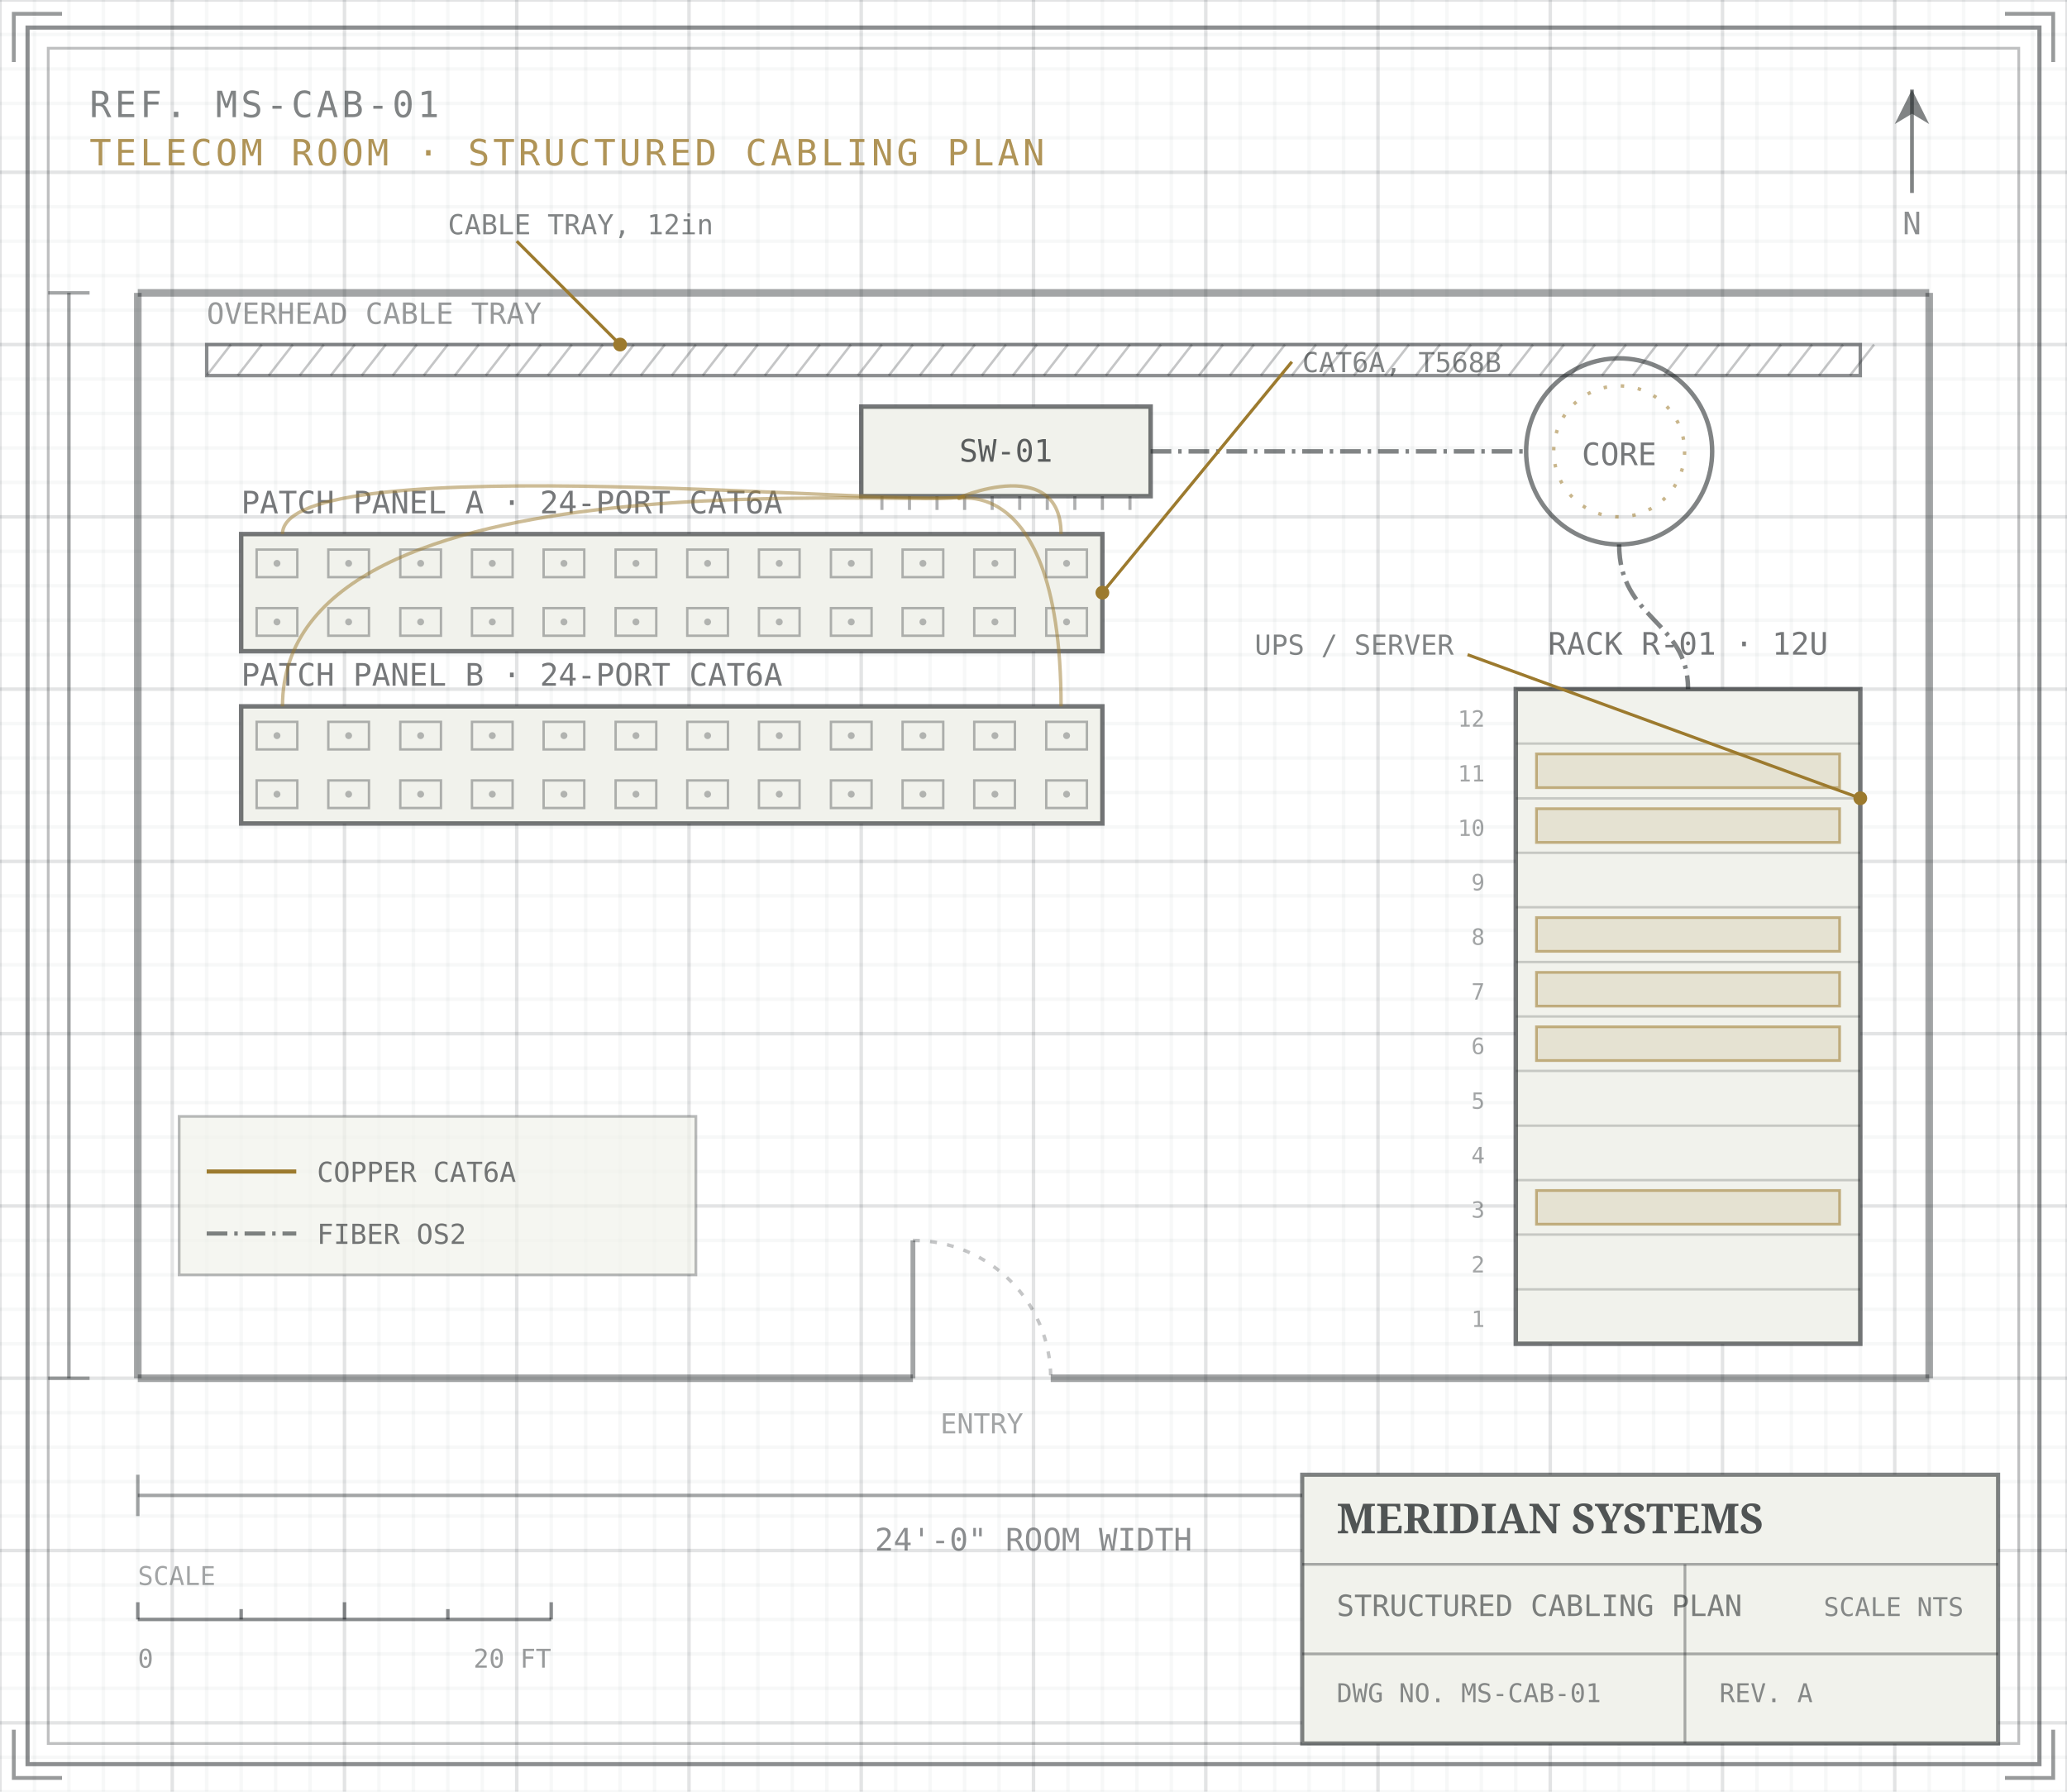
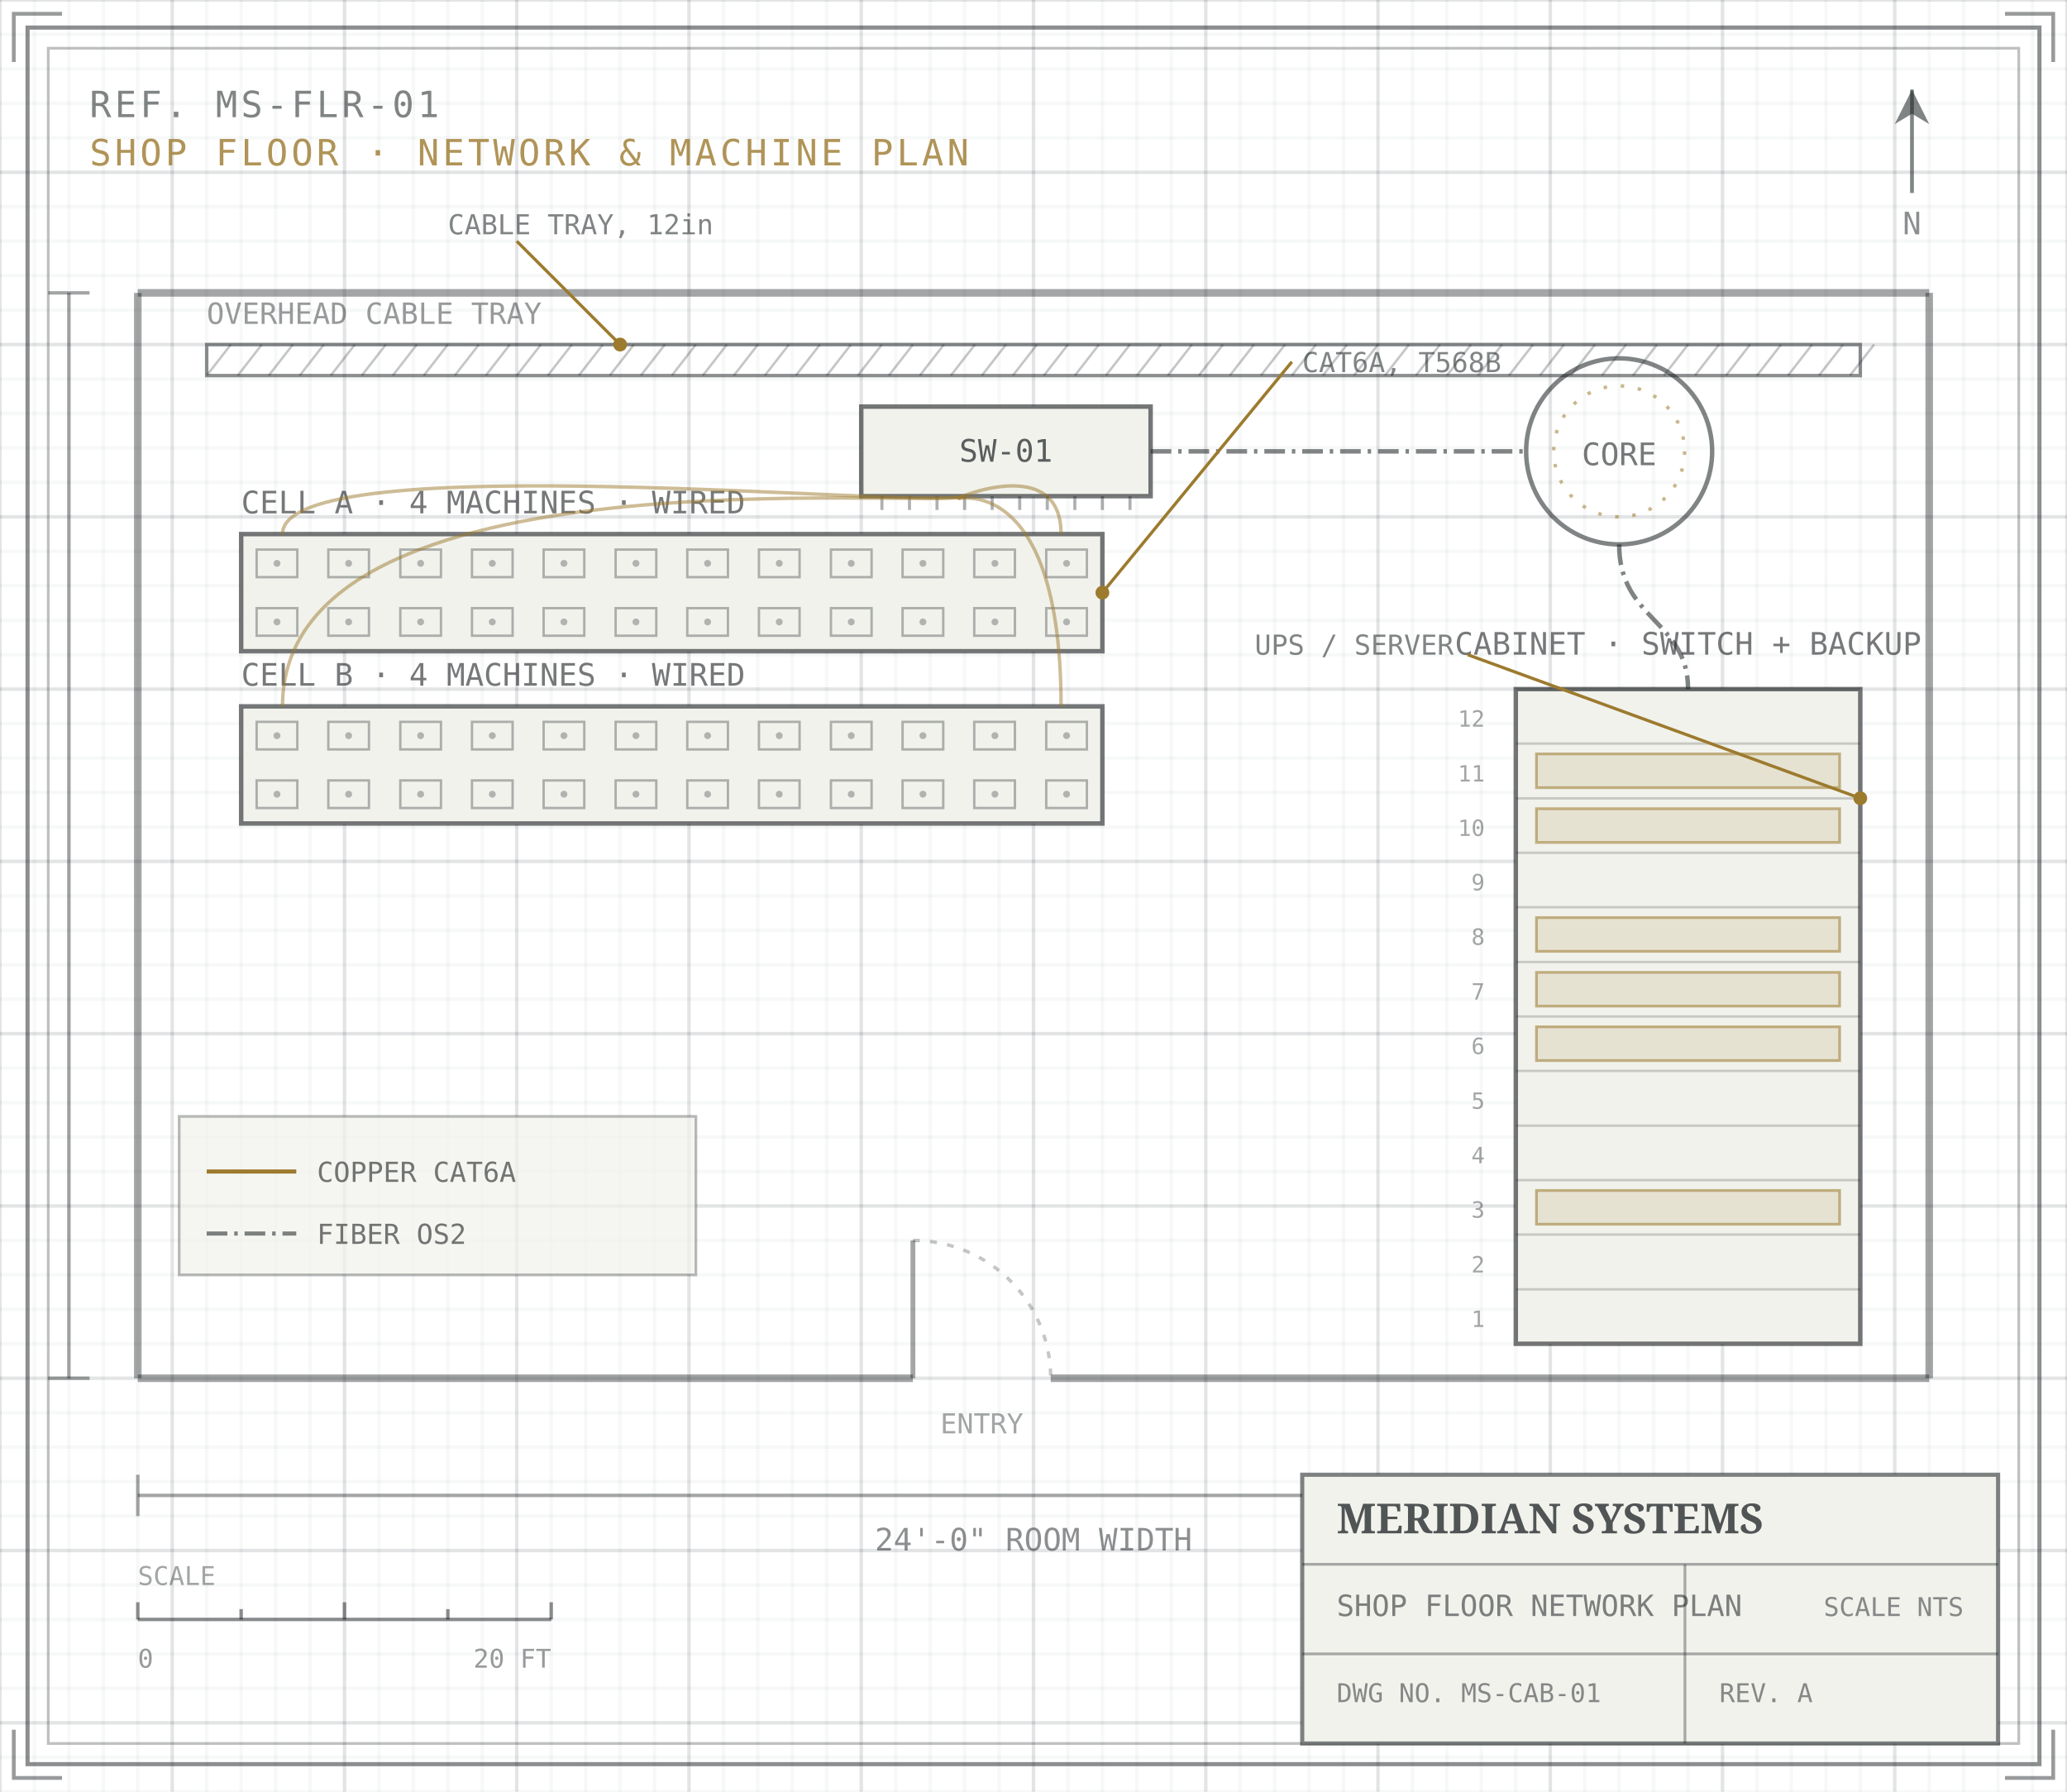
<svg xmlns="http://www.w3.org/2000/svg" viewBox="0 0 600 520" fill="none">
  <g stroke="#1B1F22" stroke-opacity="0.035" stroke-width="1">
    <line x1="0" y1="0" x2="0" y2="520" />
    <line x1="10" y1="0" x2="10" y2="520" />
    <line x1="20" y1="0" x2="20" y2="520" />
    <line x1="30" y1="0" x2="30" y2="520" />
    <line x1="40" y1="0" x2="40" y2="520" />
    <line x1="50" y1="0" x2="50" y2="520" />
    <line x1="60" y1="0" x2="60" y2="520" />
    <line x1="70" y1="0" x2="70" y2="520" />
    <line x1="80" y1="0" x2="80" y2="520" />
    <line x1="90" y1="0" x2="90" y2="520" />
    <line x1="100" y1="0" x2="100" y2="520" />
    <line x1="110" y1="0" x2="110" y2="520" />
    <line x1="120" y1="0" x2="120" y2="520" />
    <line x1="130" y1="0" x2="130" y2="520" />
    <line x1="140" y1="0" x2="140" y2="520" />
    <line x1="150" y1="0" x2="150" y2="520" />
    <line x1="160" y1="0" x2="160" y2="520" />
    <line x1="170" y1="0" x2="170" y2="520" />
    <line x1="180" y1="0" x2="180" y2="520" />
    <line x1="190" y1="0" x2="190" y2="520" />
    <line x1="200" y1="0" x2="200" y2="520" />
    <line x1="210" y1="0" x2="210" y2="520" />
    <line x1="220" y1="0" x2="220" y2="520" />
    <line x1="230" y1="0" x2="230" y2="520" />
    <line x1="240" y1="0" x2="240" y2="520" />
    <line x1="250" y1="0" x2="250" y2="520" />
    <line x1="260" y1="0" x2="260" y2="520" />
    <line x1="270" y1="0" x2="270" y2="520" />
    <line x1="280" y1="0" x2="280" y2="520" />
    <line x1="290" y1="0" x2="290" y2="520" />
    <line x1="300" y1="0" x2="300" y2="520" />
    <line x1="310" y1="0" x2="310" y2="520" />
    <line x1="320" y1="0" x2="320" y2="520" />
    <line x1="330" y1="0" x2="330" y2="520" />
    <line x1="340" y1="0" x2="340" y2="520" />
    <line x1="350" y1="0" x2="350" y2="520" />
    <line x1="360" y1="0" x2="360" y2="520" />
    <line x1="370" y1="0" x2="370" y2="520" />
    <line x1="380" y1="0" x2="380" y2="520" />
    <line x1="390" y1="0" x2="390" y2="520" />
    <line x1="400" y1="0" x2="400" y2="520" />
    <line x1="410" y1="0" x2="410" y2="520" />
    <line x1="420" y1="0" x2="420" y2="520" />
    <line x1="430" y1="0" x2="430" y2="520" />
    <line x1="440" y1="0" x2="440" y2="520" />
    <line x1="450" y1="0" x2="450" y2="520" />
    <line x1="460" y1="0" x2="460" y2="520" />
    <line x1="470" y1="0" x2="470" y2="520" />
    <line x1="480" y1="0" x2="480" y2="520" />
    <line x1="490" y1="0" x2="490" y2="520" />
    <line x1="500" y1="0" x2="500" y2="520" />
    <line x1="510" y1="0" x2="510" y2="520" />
    <line x1="520" y1="0" x2="520" y2="520" />
    <line x1="530" y1="0" x2="530" y2="520" />
    <line x1="540" y1="0" x2="540" y2="520" />
    <line x1="550" y1="0" x2="550" y2="520" />
    <line x1="560" y1="0" x2="560" y2="520" />
    <line x1="570" y1="0" x2="570" y2="520" />
    <line x1="580" y1="0" x2="580" y2="520" />
    <line x1="590" y1="0" x2="590" y2="520" />
    <line x1="600" y1="0" x2="600" y2="520" />
    <line x1="0" y1="0" x2="600" y2="0" />
    <line x1="0" y1="10" x2="600" y2="10" />
    <line x1="0" y1="20" x2="600" y2="20" />
    <line x1="0" y1="30" x2="600" y2="30" />
    <line x1="0" y1="40" x2="600" y2="40" />
    <line x1="0" y1="50" x2="600" y2="50" />
    <line x1="0" y1="60" x2="600" y2="60" />
    <line x1="0" y1="70" x2="600" y2="70" />
    <line x1="0" y1="80" x2="600" y2="80" />
    <line x1="0" y1="90" x2="600" y2="90" />
    <line x1="0" y1="100" x2="600" y2="100" />
    <line x1="0" y1="110" x2="600" y2="110" />
    <line x1="0" y1="120" x2="600" y2="120" />
    <line x1="0" y1="130" x2="600" y2="130" />
    <line x1="0" y1="140" x2="600" y2="140" />
    <line x1="0" y1="150" x2="600" y2="150" />
    <line x1="0" y1="160" x2="600" y2="160" />
    <line x1="0" y1="170" x2="600" y2="170" />
    <line x1="0" y1="180" x2="600" y2="180" />
    <line x1="0" y1="190" x2="600" y2="190" />
    <line x1="0" y1="200" x2="600" y2="200" />
    <line x1="0" y1="210" x2="600" y2="210" />
    <line x1="0" y1="220" x2="600" y2="220" />
    <line x1="0" y1="230" x2="600" y2="230" />
    <line x1="0" y1="240" x2="600" y2="240" />
    <line x1="0" y1="250" x2="600" y2="250" />
    <line x1="0" y1="260" x2="600" y2="260" />
    <line x1="0" y1="270" x2="600" y2="270" />
    <line x1="0" y1="280" x2="600" y2="280" />
    <line x1="0" y1="290" x2="600" y2="290" />
    <line x1="0" y1="300" x2="600" y2="300" />
    <line x1="0" y1="310" x2="600" y2="310" />
    <line x1="0" y1="320" x2="600" y2="320" />
    <line x1="0" y1="330" x2="600" y2="330" />
    <line x1="0" y1="340" x2="600" y2="340" />
    <line x1="0" y1="350" x2="600" y2="350" />
    <line x1="0" y1="360" x2="600" y2="360" />
    <line x1="0" y1="370" x2="600" y2="370" />
    <line x1="0" y1="380" x2="600" y2="380" />
    <line x1="0" y1="390" x2="600" y2="390" />
    <line x1="0" y1="400" x2="600" y2="400" />
    <line x1="0" y1="410" x2="600" y2="410" />
    <line x1="0" y1="420" x2="600" y2="420" />
    <line x1="0" y1="430" x2="600" y2="430" />
    <line x1="0" y1="440" x2="600" y2="440" />
    <line x1="0" y1="450" x2="600" y2="450" />
    <line x1="0" y1="460" x2="600" y2="460" />
    <line x1="0" y1="470" x2="600" y2="470" />
    <line x1="0" y1="480" x2="600" y2="480" />
    <line x1="0" y1="490" x2="600" y2="490" />
    <line x1="0" y1="500" x2="600" y2="500" />
    <line x1="0" y1="510" x2="600" y2="510" />
    <line x1="0" y1="520" x2="600" y2="520" />
  </g>
  <g stroke="#1B1F22" stroke-opacity="0.09" stroke-width="1">
    <line x1="0" y1="0" x2="0" y2="520" />
    <line x1="50" y1="0" x2="50" y2="520" />
    <line x1="100" y1="0" x2="100" y2="520" />
    <line x1="150" y1="0" x2="150" y2="520" />
    <line x1="200" y1="0" x2="200" y2="520" />
    <line x1="250" y1="0" x2="250" y2="520" />
    <line x1="300" y1="0" x2="300" y2="520" />
    <line x1="350" y1="0" x2="350" y2="520" />
    <line x1="400" y1="0" x2="400" y2="520" />
    <line x1="450" y1="0" x2="450" y2="520" />
    <line x1="500" y1="0" x2="500" y2="520" />
    <line x1="550" y1="0" x2="550" y2="520" />
    <line x1="600" y1="0" x2="600" y2="520" />
    <line x1="0" y1="0" x2="600" y2="0" />
    <line x1="0" y1="50" x2="600" y2="50" />
    <line x1="0" y1="100" x2="600" y2="100" />
    <line x1="0" y1="150" x2="600" y2="150" />
    <line x1="0" y1="200" x2="600" y2="200" />
    <line x1="0" y1="250" x2="600" y2="250" />
    <line x1="0" y1="300" x2="600" y2="300" />
    <line x1="0" y1="350" x2="600" y2="350" />
    <line x1="0" y1="400" x2="600" y2="400" />
    <line x1="0" y1="450" x2="600" y2="450" />
    <line x1="0" y1="500" x2="600" y2="500" />
  </g>
  <rect x="8" y="8" width="584" height="504" fill="none" stroke="#1B1F22" stroke-opacity="0.5" stroke-width="1.2" />
  <rect x="14" y="14" width="572" height="492" fill="none" stroke="#1B1F22" stroke-opacity="0.28" stroke-width="0.8" />
  <path d="M 4,18 L 4,4 L 18,4" stroke="#1B1F22" stroke-opacity="0.45" stroke-width="1.1" fill="none" />
  <path d="M 596,18 L 596,4 L 582,4" stroke="#1B1F22" stroke-opacity="0.45" stroke-width="1.1" fill="none" />
  <path d="M 4,502 L 4,516 L 18,516" stroke="#1B1F22" stroke-opacity="0.45" stroke-width="1.1" fill="none" />
  <path d="M 596,502 L 596,516 L 582,516" stroke="#1B1F22" stroke-opacity="0.45" stroke-width="1.1" fill="none" />
-   <text x="26" y="34" font-family="IBM Plex Mono, monospace" font-size="10.5" fill="#1B1F22" fill-opacity="0.55" letter-spacing="1">REF. MS-CAB-01</text>
-   <text x="26" y="48" font-family="IBM Plex Mono, monospace" font-size="10.5" fill="#9C7A2E" fill-opacity="0.8" letter-spacing="1">TELECOM ROOM · STRUCTURED CABLING PLAN</text>
+   <text x="26" y="34" font-family="IBM Plex Mono, monospace" font-size="10.5" fill="#1B1F22" fill-opacity="0.55" letter-spacing="1">REF. MS-FLR-01</text>
+   <text x="26" y="48" font-family="IBM Plex Mono, monospace" font-size="10.5" fill="#9C7A2E" fill-opacity="0.8" letter-spacing="1">SHOP FLOOR · NETWORK &amp; MACHINE PLAN</text>
  <g>
    <line x1="555" y1="56" x2="555" y2="26" stroke="#1B1F22" stroke-opacity="0.55" stroke-width="1.1" />
    <path d="M 555,26 L 550,36 L 555,33 L 560,36 Z" fill="#1B1F22" fill-opacity="0.55" />
    <text x="555" y="68" font-family="IBM Plex Mono, monospace" font-size="9" fill="#1B1F22" fill-opacity="0.5" text-anchor="middle">N</text>
  </g>
  <g stroke="#1B1F22" stroke-opacity="0.4" stroke-width="2.2">
    <line x1="40" y1="85" x2="560" y2="85" />
    <line x1="40" y1="85" x2="40" y2="400" />
    <line x1="560" y1="85" x2="560" y2="400" />
    <line x1="40" y1="400" x2="265" y2="400" />
    <line x1="305" y1="400" x2="560" y2="400" />
  </g>
  <line x1="265" y1="400" x2="265" y2="360" stroke="#1B1F22" stroke-opacity="0.4" stroke-width="1.4" />
  <path d="M 265,360 A 40 40 0 0 1 305,400" stroke="#1B1F22" stroke-opacity="0.25" stroke-width="1" stroke-dasharray="2 3" fill="none" />
  <text x="285.0" y="416" font-family="IBM Plex Mono, monospace" font-size="8" fill="#1B1F22" fill-opacity="0.4" text-anchor="middle">ENTRY</text>
  <rect x="60" y="100" width="480" height="9" fill="none" stroke="#1B1F22" stroke-opacity="0.5" stroke-width="1" />
  <g stroke="#1B1F22" stroke-opacity="0.25" stroke-width="0.7">
    <line x1="60" y1="109" x2="67" y2="100" />
    <line x1="69" y1="109" x2="76" y2="100" />
    <line x1="78" y1="109" x2="85" y2="100" />
    <line x1="87" y1="109" x2="94" y2="100" />
    <line x1="96" y1="109" x2="103" y2="100" />
    <line x1="105" y1="109" x2="112" y2="100" />
    <line x1="114" y1="109" x2="121" y2="100" />
    <line x1="123" y1="109" x2="130" y2="100" />
    <line x1="132" y1="109" x2="139" y2="100" />
    <line x1="141" y1="109" x2="148" y2="100" />
    <line x1="150" y1="109" x2="157" y2="100" />
    <line x1="159" y1="109" x2="166" y2="100" />
    <line x1="168" y1="109" x2="175" y2="100" />
    <line x1="177" y1="109" x2="184" y2="100" />
    <line x1="186" y1="109" x2="193" y2="100" />
    <line x1="195" y1="109" x2="202" y2="100" />
    <line x1="204" y1="109" x2="211" y2="100" />
    <line x1="213" y1="109" x2="220" y2="100" />
    <line x1="222" y1="109" x2="229" y2="100" />
    <line x1="231" y1="109" x2="238" y2="100" />
    <line x1="240" y1="109" x2="247" y2="100" />
    <line x1="249" y1="109" x2="256" y2="100" />
    <line x1="258" y1="109" x2="265" y2="100" />
    <line x1="267" y1="109" x2="274" y2="100" />
    <line x1="276" y1="109" x2="283" y2="100" />
    <line x1="285" y1="109" x2="292" y2="100" />
    <line x1="294" y1="109" x2="301" y2="100" />
    <line x1="303" y1="109" x2="310" y2="100" />
    <line x1="312" y1="109" x2="319" y2="100" />
    <line x1="321" y1="109" x2="328" y2="100" />
    <line x1="330" y1="109" x2="337" y2="100" />
    <line x1="339" y1="109" x2="346" y2="100" />
    <line x1="348" y1="109" x2="355" y2="100" />
    <line x1="357" y1="109" x2="364" y2="100" />
    <line x1="366" y1="109" x2="373" y2="100" />
    <line x1="375" y1="109" x2="382" y2="100" />
    <line x1="384" y1="109" x2="391" y2="100" />
    <line x1="393" y1="109" x2="400" y2="100" />
    <line x1="402" y1="109" x2="409" y2="100" />
    <line x1="411" y1="109" x2="418" y2="100" />
    <line x1="420" y1="109" x2="427" y2="100" />
    <line x1="429" y1="109" x2="436" y2="100" />
    <line x1="438" y1="109" x2="445" y2="100" />
    <line x1="447" y1="109" x2="454" y2="100" />
    <line x1="456" y1="109" x2="463" y2="100" />
    <line x1="465" y1="109" x2="472" y2="100" />
    <line x1="474" y1="109" x2="481" y2="100" />
    <line x1="483" y1="109" x2="490" y2="100" />
    <line x1="492" y1="109" x2="499" y2="100" />
    <line x1="501" y1="109" x2="508" y2="100" />
    <line x1="510" y1="109" x2="517" y2="100" />
    <line x1="519" y1="109" x2="526" y2="100" />
    <line x1="528" y1="109" x2="535" y2="100" />
    <line x1="537" y1="109" x2="544" y2="100" />
  </g>
  <text x="60" y="94" font-family="IBM Plex Mono, monospace" font-size="8.5" fill="#1B1F22" fill-opacity="0.45">OVERHEAD CABLE TRAY</text>
  <rect x="70" y="155" width="250" height="34" fill="#F1F2EC" stroke="#1B1F22" stroke-opacity="0.6" stroke-width="1.3" />
  <rect x="74.5" y="159.5" width="11.8" height="8.0" fill="none" stroke="#1B1F22" stroke-opacity="0.32" stroke-width="0.7" />
  <circle cx="80.4" cy="163.5" r="1" fill="#1B1F22" fill-opacity="0.3" />
  <rect x="95.3" y="159.5" width="11.8" height="8.0" fill="none" stroke="#1B1F22" stroke-opacity="0.32" stroke-width="0.7" />
  <circle cx="101.2" cy="163.5" r="1" fill="#1B1F22" fill-opacity="0.3" />
  <rect x="116.2" y="159.5" width="11.8" height="8.0" fill="none" stroke="#1B1F22" stroke-opacity="0.32" stroke-width="0.7" />
  <circle cx="122.1" cy="163.5" r="1" fill="#1B1F22" fill-opacity="0.3" />
  <rect x="137.0" y="159.5" width="11.8" height="8.0" fill="none" stroke="#1B1F22" stroke-opacity="0.32" stroke-width="0.7" />
  <circle cx="142.9" cy="163.5" r="1" fill="#1B1F22" fill-opacity="0.3" />
  <rect x="157.8" y="159.5" width="11.8" height="8.0" fill="none" stroke="#1B1F22" stroke-opacity="0.32" stroke-width="0.7" />
  <circle cx="163.7" cy="163.5" r="1" fill="#1B1F22" fill-opacity="0.3" />
  <rect x="178.7" y="159.5" width="11.8" height="8.0" fill="none" stroke="#1B1F22" stroke-opacity="0.32" stroke-width="0.7" />
  <circle cx="184.6" cy="163.5" r="1" fill="#1B1F22" fill-opacity="0.3" />
  <rect x="199.5" y="159.5" width="11.8" height="8.0" fill="none" stroke="#1B1F22" stroke-opacity="0.32" stroke-width="0.7" />
  <circle cx="205.4" cy="163.5" r="1" fill="#1B1F22" fill-opacity="0.3" />
  <rect x="220.3" y="159.5" width="11.8" height="8.0" fill="none" stroke="#1B1F22" stroke-opacity="0.32" stroke-width="0.7" />
  <circle cx="226.2" cy="163.5" r="1" fill="#1B1F22" fill-opacity="0.3" />
  <rect x="241.2" y="159.5" width="11.8" height="8.0" fill="none" stroke="#1B1F22" stroke-opacity="0.32" stroke-width="0.7" />
  <circle cx="247.1" cy="163.5" r="1" fill="#1B1F22" fill-opacity="0.3" />
  <rect x="262.0" y="159.5" width="11.8" height="8.0" fill="none" stroke="#1B1F22" stroke-opacity="0.32" stroke-width="0.7" />
  <circle cx="267.9" cy="163.5" r="1" fill="#1B1F22" fill-opacity="0.3" />
  <rect x="282.8" y="159.5" width="11.8" height="8.0" fill="none" stroke="#1B1F22" stroke-opacity="0.32" stroke-width="0.7" />
  <circle cx="288.8" cy="163.5" r="1" fill="#1B1F22" fill-opacity="0.3" />
  <rect x="303.7" y="159.5" width="11.8" height="8.0" fill="none" stroke="#1B1F22" stroke-opacity="0.32" stroke-width="0.7" />
  <circle cx="309.6" cy="163.5" r="1" fill="#1B1F22" fill-opacity="0.3" />
  <rect x="74.5" y="176.5" width="11.8" height="8.0" fill="none" stroke="#1B1F22" stroke-opacity="0.32" stroke-width="0.7" />
  <circle cx="80.4" cy="180.5" r="1" fill="#1B1F22" fill-opacity="0.3" />
  <rect x="95.3" y="176.5" width="11.8" height="8.0" fill="none" stroke="#1B1F22" stroke-opacity="0.32" stroke-width="0.7" />
  <circle cx="101.2" cy="180.5" r="1" fill="#1B1F22" fill-opacity="0.3" />
  <rect x="116.2" y="176.5" width="11.8" height="8.0" fill="none" stroke="#1B1F22" stroke-opacity="0.32" stroke-width="0.7" />
  <circle cx="122.1" cy="180.5" r="1" fill="#1B1F22" fill-opacity="0.3" />
  <rect x="137.0" y="176.5" width="11.8" height="8.0" fill="none" stroke="#1B1F22" stroke-opacity="0.32" stroke-width="0.7" />
  <circle cx="142.9" cy="180.5" r="1" fill="#1B1F22" fill-opacity="0.3" />
  <rect x="157.8" y="176.5" width="11.8" height="8.0" fill="none" stroke="#1B1F22" stroke-opacity="0.32" stroke-width="0.7" />
  <circle cx="163.7" cy="180.5" r="1" fill="#1B1F22" fill-opacity="0.3" />
  <rect x="178.7" y="176.5" width="11.8" height="8.0" fill="none" stroke="#1B1F22" stroke-opacity="0.32" stroke-width="0.7" />
  <circle cx="184.6" cy="180.5" r="1" fill="#1B1F22" fill-opacity="0.3" />
  <rect x="199.5" y="176.5" width="11.8" height="8.0" fill="none" stroke="#1B1F22" stroke-opacity="0.32" stroke-width="0.7" />
  <circle cx="205.4" cy="180.5" r="1" fill="#1B1F22" fill-opacity="0.3" />
  <rect x="220.3" y="176.5" width="11.8" height="8.0" fill="none" stroke="#1B1F22" stroke-opacity="0.32" stroke-width="0.7" />
  <circle cx="226.2" cy="180.5" r="1" fill="#1B1F22" fill-opacity="0.3" />
  <rect x="241.2" y="176.5" width="11.8" height="8.0" fill="none" stroke="#1B1F22" stroke-opacity="0.32" stroke-width="0.7" />
  <circle cx="247.1" cy="180.5" r="1" fill="#1B1F22" fill-opacity="0.3" />
  <rect x="262.0" y="176.5" width="11.8" height="8.0" fill="none" stroke="#1B1F22" stroke-opacity="0.32" stroke-width="0.7" />
  <circle cx="267.9" cy="180.5" r="1" fill="#1B1F22" fill-opacity="0.3" />
  <rect x="282.8" y="176.5" width="11.8" height="8.0" fill="none" stroke="#1B1F22" stroke-opacity="0.32" stroke-width="0.7" />
  <circle cx="288.8" cy="180.5" r="1" fill="#1B1F22" fill-opacity="0.3" />
  <rect x="303.7" y="176.5" width="11.8" height="8.0" fill="none" stroke="#1B1F22" stroke-opacity="0.32" stroke-width="0.7" />
  <circle cx="309.6" cy="180.5" r="1" fill="#1B1F22" fill-opacity="0.3" />
-   <text x="70" y="149" font-family="IBM Plex Mono, monospace" font-size="9" fill="#1B1F22" fill-opacity="0.6">PATCH PANEL A · 24-PORT CAT6A</text>
+   <text x="70" y="149" font-family="IBM Plex Mono, monospace" font-size="9" fill="#1B1F22" fill-opacity="0.6">CELL A · 4 MACHINES · WIRED</text>
  <rect x="70" y="205" width="250" height="34" fill="#F1F2EC" stroke="#1B1F22" stroke-opacity="0.6" stroke-width="1.3" />
  <rect x="74.5" y="209.5" width="11.8" height="8.0" fill="none" stroke="#1B1F22" stroke-opacity="0.32" stroke-width="0.7" />
  <circle cx="80.4" cy="213.5" r="1" fill="#1B1F22" fill-opacity="0.3" />
  <rect x="95.3" y="209.5" width="11.8" height="8.0" fill="none" stroke="#1B1F22" stroke-opacity="0.32" stroke-width="0.7" />
  <circle cx="101.2" cy="213.5" r="1" fill="#1B1F22" fill-opacity="0.3" />
  <rect x="116.2" y="209.5" width="11.8" height="8.0" fill="none" stroke="#1B1F22" stroke-opacity="0.32" stroke-width="0.7" />
  <circle cx="122.1" cy="213.5" r="1" fill="#1B1F22" fill-opacity="0.3" />
  <rect x="137.0" y="209.5" width="11.8" height="8.0" fill="none" stroke="#1B1F22" stroke-opacity="0.32" stroke-width="0.7" />
  <circle cx="142.9" cy="213.5" r="1" fill="#1B1F22" fill-opacity="0.3" />
  <rect x="157.8" y="209.5" width="11.8" height="8.0" fill="none" stroke="#1B1F22" stroke-opacity="0.32" stroke-width="0.7" />
  <circle cx="163.7" cy="213.5" r="1" fill="#1B1F22" fill-opacity="0.3" />
  <rect x="178.7" y="209.5" width="11.8" height="8.0" fill="none" stroke="#1B1F22" stroke-opacity="0.32" stroke-width="0.7" />
  <circle cx="184.6" cy="213.5" r="1" fill="#1B1F22" fill-opacity="0.3" />
  <rect x="199.5" y="209.5" width="11.8" height="8.0" fill="none" stroke="#1B1F22" stroke-opacity="0.32" stroke-width="0.7" />
  <circle cx="205.4" cy="213.5" r="1" fill="#1B1F22" fill-opacity="0.3" />
  <rect x="220.3" y="209.5" width="11.8" height="8.0" fill="none" stroke="#1B1F22" stroke-opacity="0.32" stroke-width="0.7" />
  <circle cx="226.2" cy="213.5" r="1" fill="#1B1F22" fill-opacity="0.3" />
  <rect x="241.2" y="209.5" width="11.8" height="8.0" fill="none" stroke="#1B1F22" stroke-opacity="0.32" stroke-width="0.7" />
  <circle cx="247.1" cy="213.5" r="1" fill="#1B1F22" fill-opacity="0.3" />
  <rect x="262.0" y="209.5" width="11.8" height="8.0" fill="none" stroke="#1B1F22" stroke-opacity="0.32" stroke-width="0.7" />
  <circle cx="267.9" cy="213.5" r="1" fill="#1B1F22" fill-opacity="0.3" />
  <rect x="282.8" y="209.5" width="11.8" height="8.0" fill="none" stroke="#1B1F22" stroke-opacity="0.32" stroke-width="0.7" />
  <circle cx="288.8" cy="213.5" r="1" fill="#1B1F22" fill-opacity="0.3" />
  <rect x="303.7" y="209.5" width="11.8" height="8.0" fill="none" stroke="#1B1F22" stroke-opacity="0.32" stroke-width="0.7" />
  <circle cx="309.6" cy="213.5" r="1" fill="#1B1F22" fill-opacity="0.3" />
  <rect x="74.5" y="226.5" width="11.8" height="8.0" fill="none" stroke="#1B1F22" stroke-opacity="0.32" stroke-width="0.7" />
  <circle cx="80.4" cy="230.5" r="1" fill="#1B1F22" fill-opacity="0.3" />
  <rect x="95.3" y="226.5" width="11.8" height="8.0" fill="none" stroke="#1B1F22" stroke-opacity="0.32" stroke-width="0.7" />
  <circle cx="101.2" cy="230.5" r="1" fill="#1B1F22" fill-opacity="0.3" />
  <rect x="116.2" y="226.5" width="11.8" height="8.0" fill="none" stroke="#1B1F22" stroke-opacity="0.32" stroke-width="0.7" />
  <circle cx="122.1" cy="230.5" r="1" fill="#1B1F22" fill-opacity="0.3" />
  <rect x="137.0" y="226.5" width="11.8" height="8.0" fill="none" stroke="#1B1F22" stroke-opacity="0.32" stroke-width="0.7" />
  <circle cx="142.9" cy="230.5" r="1" fill="#1B1F22" fill-opacity="0.3" />
  <rect x="157.8" y="226.5" width="11.8" height="8.0" fill="none" stroke="#1B1F22" stroke-opacity="0.32" stroke-width="0.7" />
  <circle cx="163.7" cy="230.5" r="1" fill="#1B1F22" fill-opacity="0.3" />
  <rect x="178.7" y="226.5" width="11.8" height="8.0" fill="none" stroke="#1B1F22" stroke-opacity="0.32" stroke-width="0.7" />
  <circle cx="184.6" cy="230.5" r="1" fill="#1B1F22" fill-opacity="0.3" />
  <rect x="199.5" y="226.5" width="11.8" height="8.0" fill="none" stroke="#1B1F22" stroke-opacity="0.32" stroke-width="0.7" />
  <circle cx="205.4" cy="230.5" r="1" fill="#1B1F22" fill-opacity="0.3" />
  <rect x="220.3" y="226.5" width="11.8" height="8.0" fill="none" stroke="#1B1F22" stroke-opacity="0.32" stroke-width="0.7" />
  <circle cx="226.2" cy="230.5" r="1" fill="#1B1F22" fill-opacity="0.3" />
  <rect x="241.2" y="226.5" width="11.8" height="8.0" fill="none" stroke="#1B1F22" stroke-opacity="0.32" stroke-width="0.7" />
  <circle cx="247.1" cy="230.5" r="1" fill="#1B1F22" fill-opacity="0.3" />
  <rect x="262.0" y="226.5" width="11.8" height="8.0" fill="none" stroke="#1B1F22" stroke-opacity="0.32" stroke-width="0.7" />
  <circle cx="267.9" cy="230.5" r="1" fill="#1B1F22" fill-opacity="0.3" />
  <rect x="282.8" y="226.5" width="11.8" height="8.0" fill="none" stroke="#1B1F22" stroke-opacity="0.32" stroke-width="0.7" />
  <circle cx="288.8" cy="230.5" r="1" fill="#1B1F22" fill-opacity="0.3" />
  <rect x="303.7" y="226.5" width="11.8" height="8.0" fill="none" stroke="#1B1F22" stroke-opacity="0.32" stroke-width="0.7" />
  <circle cx="309.6" cy="230.5" r="1" fill="#1B1F22" fill-opacity="0.3" />
-   <text x="70" y="199" font-family="IBM Plex Mono, monospace" font-size="9" fill="#1B1F22" fill-opacity="0.6">PATCH PANEL B · 24-PORT CAT6A</text>
+   <text x="70" y="199" font-family="IBM Plex Mono, monospace" font-size="9" fill="#1B1F22" fill-opacity="0.6">CELL B · 4 MACHINES · WIRED</text>
  <rect x="250" y="118" width="84" height="26" fill="#F1F2EC" stroke="#1B1F22" stroke-opacity="0.6" stroke-width="1.3" />
  <line x1="256.0" y1="144" x2="256.0" y2="148" stroke="#1B1F22" stroke-opacity="0.35" stroke-width="0.9" />
  <line x1="264.0" y1="144" x2="264.0" y2="148" stroke="#1B1F22" stroke-opacity="0.35" stroke-width="0.9" />
  <line x1="272.0" y1="144" x2="272.0" y2="148" stroke="#1B1F22" stroke-opacity="0.35" stroke-width="0.9" />
  <line x1="280.0" y1="144" x2="280.0" y2="148" stroke="#1B1F22" stroke-opacity="0.35" stroke-width="0.9" />
  <line x1="288.0" y1="144" x2="288.0" y2="148" stroke="#1B1F22" stroke-opacity="0.35" stroke-width="0.9" />
  <line x1="296.0" y1="144" x2="296.0" y2="148" stroke="#1B1F22" stroke-opacity="0.35" stroke-width="0.9" />
  <line x1="304.0" y1="144" x2="304.0" y2="148" stroke="#1B1F22" stroke-opacity="0.35" stroke-width="0.9" />
  <line x1="312.0" y1="144" x2="312.0" y2="148" stroke="#1B1F22" stroke-opacity="0.35" stroke-width="0.9" />
  <line x1="320.0" y1="144" x2="320.0" y2="148" stroke="#1B1F22" stroke-opacity="0.35" stroke-width="0.9" />
  <line x1="328.0" y1="144" x2="328.0" y2="148" stroke="#1B1F22" stroke-opacity="0.35" stroke-width="0.9" />
  <text x="292.0" y="134.0" font-family="IBM Plex Mono, monospace" font-size="9" fill="#1B1F22" fill-opacity="0.7" text-anchor="middle">SW-01</text>
  <circle cx="470" cy="131" r="27" fill="none" stroke="#1B1F22" stroke-opacity="0.55" stroke-width="1.3" />
  <circle cx="470" cy="131" r="19" fill="none" stroke="#9C7A2E" stroke-opacity="0.55" stroke-width="1" stroke-dasharray="1 4" />
  <text x="470" y="135" font-family="IBM Plex Mono, monospace" font-size="9" fill="#1B1F22" fill-opacity="0.6" text-anchor="middle">CORE</text>
  <path d="M 82,155 C 82,129 270,148 280,144" stroke="#9C7A2E" stroke-opacity="0.5" stroke-width="1" fill="none" />
  <path d="M 308,155 C 308,129 270,148 280,144" stroke="#9C7A2E" stroke-opacity="0.5" stroke-width="1" fill="none" />
  <path d="M 82,205 C 82,129 270,148 280,144" stroke="#9C7A2E" stroke-opacity="0.5" stroke-width="1" fill="none" />
  <path d="M 308,205 C 308,129 270,148 280,144" stroke="#9C7A2E" stroke-opacity="0.5" stroke-width="1" fill="none" />
  <path d="M 334,131 L 443,131" stroke="#1B1F22" stroke-opacity="0.55" stroke-width="1.3" stroke-dasharray="6 2 1 2" />
  <rect x="440" y="200" width="100" height="190" fill="#F1F2EC" stroke="#1B1F22" stroke-opacity="0.6" stroke-width="1.3" />
  <line x1="440" y1="200.0" x2="540" y2="200.0" stroke="#1B1F22" stroke-opacity="0.2" stroke-width="0.7" />
  <text x="431" y="210.9" font-family="IBM Plex Mono, monospace" font-size="6.5" fill="#1B1F22" fill-opacity="0.4" text-anchor="end">12</text>
  <line x1="440" y1="215.8" x2="540" y2="215.8" stroke="#1B1F22" stroke-opacity="0.2" stroke-width="0.7" />
  <text x="431" y="226.8" font-family="IBM Plex Mono, monospace" font-size="6.5" fill="#1B1F22" fill-opacity="0.4" text-anchor="end">11</text>
  <rect x="446" y="218.8" width="88" height="9.8" fill="#9C7A2E" fill-opacity="0.14" stroke="#9C7A2E" stroke-opacity="0.55" stroke-width="0.8" />
  <line x1="440" y1="231.7" x2="540" y2="231.7" stroke="#1B1F22" stroke-opacity="0.2" stroke-width="0.7" />
  <text x="431" y="242.6" font-family="IBM Plex Mono, monospace" font-size="6.5" fill="#1B1F22" fill-opacity="0.4" text-anchor="end">10</text>
  <rect x="446" y="234.7" width="88" height="9.8" fill="#9C7A2E" fill-opacity="0.14" stroke="#9C7A2E" stroke-opacity="0.55" stroke-width="0.8" />
  <line x1="440" y1="247.5" x2="540" y2="247.5" stroke="#1B1F22" stroke-opacity="0.2" stroke-width="0.7" />
  <text x="431" y="258.4" font-family="IBM Plex Mono, monospace" font-size="6.5" fill="#1B1F22" fill-opacity="0.4" text-anchor="end">9</text>
  <line x1="440" y1="263.3" x2="540" y2="263.3" stroke="#1B1F22" stroke-opacity="0.2" stroke-width="0.7" />
  <text x="431" y="274.2" font-family="IBM Plex Mono, monospace" font-size="6.5" fill="#1B1F22" fill-opacity="0.4" text-anchor="end">8</text>
  <rect x="446" y="266.3" width="88" height="9.8" fill="#9C7A2E" fill-opacity="0.14" stroke="#9C7A2E" stroke-opacity="0.55" stroke-width="0.8" />
  <line x1="440" y1="279.2" x2="540" y2="279.2" stroke="#1B1F22" stroke-opacity="0.2" stroke-width="0.7" />
  <text x="431" y="290.1" font-family="IBM Plex Mono, monospace" font-size="6.5" fill="#1B1F22" fill-opacity="0.4" text-anchor="end">7</text>
  <rect x="446" y="282.2" width="88" height="9.8" fill="#9C7A2E" fill-opacity="0.14" stroke="#9C7A2E" stroke-opacity="0.55" stroke-width="0.8" />
  <line x1="440" y1="295.0" x2="540" y2="295.0" stroke="#1B1F22" stroke-opacity="0.2" stroke-width="0.7" />
  <text x="431" y="305.9" font-family="IBM Plex Mono, monospace" font-size="6.5" fill="#1B1F22" fill-opacity="0.4" text-anchor="end">6</text>
  <rect x="446" y="298.0" width="88" height="9.8" fill="#9C7A2E" fill-opacity="0.14" stroke="#9C7A2E" stroke-opacity="0.55" stroke-width="0.8" />
  <line x1="440" y1="310.8" x2="540" y2="310.8" stroke="#1B1F22" stroke-opacity="0.2" stroke-width="0.7" />
  <text x="431" y="321.8" font-family="IBM Plex Mono, monospace" font-size="6.5" fill="#1B1F22" fill-opacity="0.4" text-anchor="end">5</text>
  <line x1="440" y1="326.7" x2="540" y2="326.7" stroke="#1B1F22" stroke-opacity="0.2" stroke-width="0.7" />
  <text x="431" y="337.6" font-family="IBM Plex Mono, monospace" font-size="6.5" fill="#1B1F22" fill-opacity="0.4" text-anchor="end">4</text>
  <line x1="440" y1="342.5" x2="540" y2="342.5" stroke="#1B1F22" stroke-opacity="0.2" stroke-width="0.7" />
  <text x="431" y="353.4" font-family="IBM Plex Mono, monospace" font-size="6.5" fill="#1B1F22" fill-opacity="0.4" text-anchor="end">3</text>
  <rect x="446" y="345.5" width="88" height="9.8" fill="#9C7A2E" fill-opacity="0.14" stroke="#9C7A2E" stroke-opacity="0.55" stroke-width="0.8" />
  <line x1="440" y1="358.3" x2="540" y2="358.3" stroke="#1B1F22" stroke-opacity="0.2" stroke-width="0.7" />
  <text x="431" y="369.3" font-family="IBM Plex Mono, monospace" font-size="6.5" fill="#1B1F22" fill-opacity="0.4" text-anchor="end">2</text>
  <line x1="440" y1="374.2" x2="540" y2="374.2" stroke="#1B1F22" stroke-opacity="0.2" stroke-width="0.7" />
  <text x="431" y="385.1" font-family="IBM Plex Mono, monospace" font-size="6.5" fill="#1B1F22" fill-opacity="0.4" text-anchor="end">1</text>
-   <text x="490.0" y="190" font-family="IBM Plex Mono, monospace" font-size="9" fill="#1B1F22" fill-opacity="0.6" text-anchor="middle">RACK R-01 · 12U</text>
+   <text x="490.0" y="190" font-family="IBM Plex Mono, monospace" font-size="9" fill="#1B1F22" fill-opacity="0.6" text-anchor="middle">CABINET · SWITCH + BACKUP</text>
  <path d="M 470,158 C 470,180 490.0,180 490.0,200" stroke="#1B1F22" stroke-opacity="0.55" stroke-width="1.3" stroke-dasharray="6 2 1 2" />
  <line x1="320" y1="172" x2="375" y2="105" stroke="#9C7A2E" stroke-width="0.9" />
  <circle cx="320" cy="172" r="2" fill="#9C7A2E" />
  <text x="378" y="108" font-family="IBM Plex Mono, monospace" font-size="8" fill="#1B1F22" fill-opacity="0.55" text-anchor="start">CAT6A, T568B</text>
  <line x1="540" y1="231.667" x2="426" y2="190" stroke="#9C7A2E" stroke-width="0.9" />
  <circle cx="540" cy="231.667" r="2" fill="#9C7A2E" />
  <text x="422" y="190" font-family="IBM Plex Mono, monospace" font-size="8" fill="#1B1F22" fill-opacity="0.55" text-anchor="end">UPS / SERVER</text>
  <line x1="180" y1="100" x2="150" y2="70" stroke="#9C7A2E" stroke-width="0.9" />
  <circle cx="180" cy="100" r="2" fill="#9C7A2E" />
  <text x="130" y="68" font-family="IBM Plex Mono, monospace" font-size="8" fill="#1B1F22" fill-opacity="0.55" text-anchor="start">CABLE TRAY, 12in</text>
  <rect x="52" y="324" width="150" height="46" fill="#F1F2EC" fill-opacity="0.7" stroke="#1B1F22" stroke-opacity="0.3" stroke-width="0.8" />
  <line x1="60" y1="340" x2="86" y2="340" stroke="#9C7A2E" stroke-width="1.2" />
  <text x="92" y="343" font-family="IBM Plex Mono, monospace" font-size="8" fill="#1B1F22" fill-opacity="0.6">COPPER CAT6A</text>
  <line x1="60" y1="358" x2="86" y2="358" stroke="#1B1F22" stroke-opacity="0.55" stroke-width="1.2" stroke-dasharray="6 2 1 2" />
  <text x="92" y="361" font-family="IBM Plex Mono, monospace" font-size="8" fill="#1B1F22" fill-opacity="0.6">FIBER OS2</text>
  <line x1="40" y1="434" x2="560" y2="434" stroke="#1B1F22" stroke-opacity="0.4" stroke-width="1" />
  <line x1="40" y1="428" x2="40" y2="440" stroke="#1B1F22" stroke-opacity="0.4" stroke-width="1" />
  <line x1="560" y1="428" x2="560" y2="440" stroke="#1B1F22" stroke-opacity="0.4" stroke-width="1" />
  <text x="300.0" y="450" font-family="IBM Plex Mono, monospace" font-size="9" fill="#1B1F22" fill-opacity="0.5" text-anchor="middle">24'-0" ROOM WIDTH</text>
  <line x1="20" y1="85" x2="20" y2="400" stroke="#1B1F22" stroke-opacity="0.4" stroke-width="1" />
  <line x1="14" y1="85" x2="26" y2="85" stroke="#1B1F22" stroke-opacity="0.4" stroke-width="1" />
  <line x1="14" y1="400" x2="26" y2="400" stroke="#1B1F22" stroke-opacity="0.4" stroke-width="1" />
  <line x1="40" y1="470" x2="160" y2="470" stroke="#1B1F22" stroke-opacity="0.5" stroke-width="1" />
  <line x1="40" y1="470" x2="40" y2="465" stroke="#1B1F22" stroke-opacity="0.5" stroke-width="1" />
  <line x1="70" y1="470" x2="70" y2="467" stroke="#1B1F22" stroke-opacity="0.5" stroke-width="1" />
  <line x1="100" y1="470" x2="100" y2="465" stroke="#1B1F22" stroke-opacity="0.5" stroke-width="1" />
  <line x1="130" y1="470" x2="130" y2="467" stroke="#1B1F22" stroke-opacity="0.5" stroke-width="1" />
  <line x1="160" y1="470" x2="160" y2="465" stroke="#1B1F22" stroke-opacity="0.5" stroke-width="1" />
  <text x="40" y="484" font-family="IBM Plex Mono, monospace" font-size="7.5" fill="#1B1F22" fill-opacity="0.45">0</text>
  <text x="160" y="484" font-family="IBM Plex Mono, monospace" font-size="7.5" fill="#1B1F22" fill-opacity="0.45" text-anchor="end">20 FT</text>
  <text x="40" y="460" font-family="IBM Plex Mono, monospace" font-size="7.5" fill="#1B1F22" fill-opacity="0.4">SCALE</text>
  <rect x="378" y="428" width="202" height="78" fill="#F1F2EC" stroke="#1B1F22" stroke-opacity="0.55" stroke-width="1.2" />
  <line x1="378" y1="454" x2="580" y2="454" stroke="#1B1F22" stroke-opacity="0.35" stroke-width="0.8" />
  <line x1="378" y1="480" x2="580" y2="480" stroke="#1B1F22" stroke-opacity="0.35" stroke-width="0.8" />
  <line x1="489.1" y1="454" x2="489.1" y2="506" stroke="#1B1F22" stroke-opacity="0.35" stroke-width="0.8" />
  <text x="388" y="445" font-family="Fraunces, Georgia, serif" font-size="12" font-weight="600" fill="#1B1F22" fill-opacity="0.75">MERIDIAN SYSTEMS</text>
-   <text x="388" y="469" font-family="IBM Plex Mono, monospace" font-size="8.5" fill="#1B1F22" fill-opacity="0.55">STRUCTURED CABLING PLAN</text>
+   <text x="388" y="469" font-family="IBM Plex Mono, monospace" font-size="8.5" fill="#1B1F22" fill-opacity="0.55">SHOP FLOOR NETWORK PLAN</text>
  <text x="388" y="494" font-family="IBM Plex Mono, monospace" font-size="7.5" fill="#1B1F22" fill-opacity="0.5">DWG NO. MS-CAB-01</text>
  <text x="499.1" y="494" font-family="IBM Plex Mono, monospace" font-size="7.5" fill="#1B1F22" fill-opacity="0.5">REV. A</text>
  <text x="570" y="469" font-family="IBM Plex Mono, monospace" font-size="7.5" fill="#1B1F22" fill-opacity="0.5" text-anchor="end">SCALE NTS</text>
</svg>
